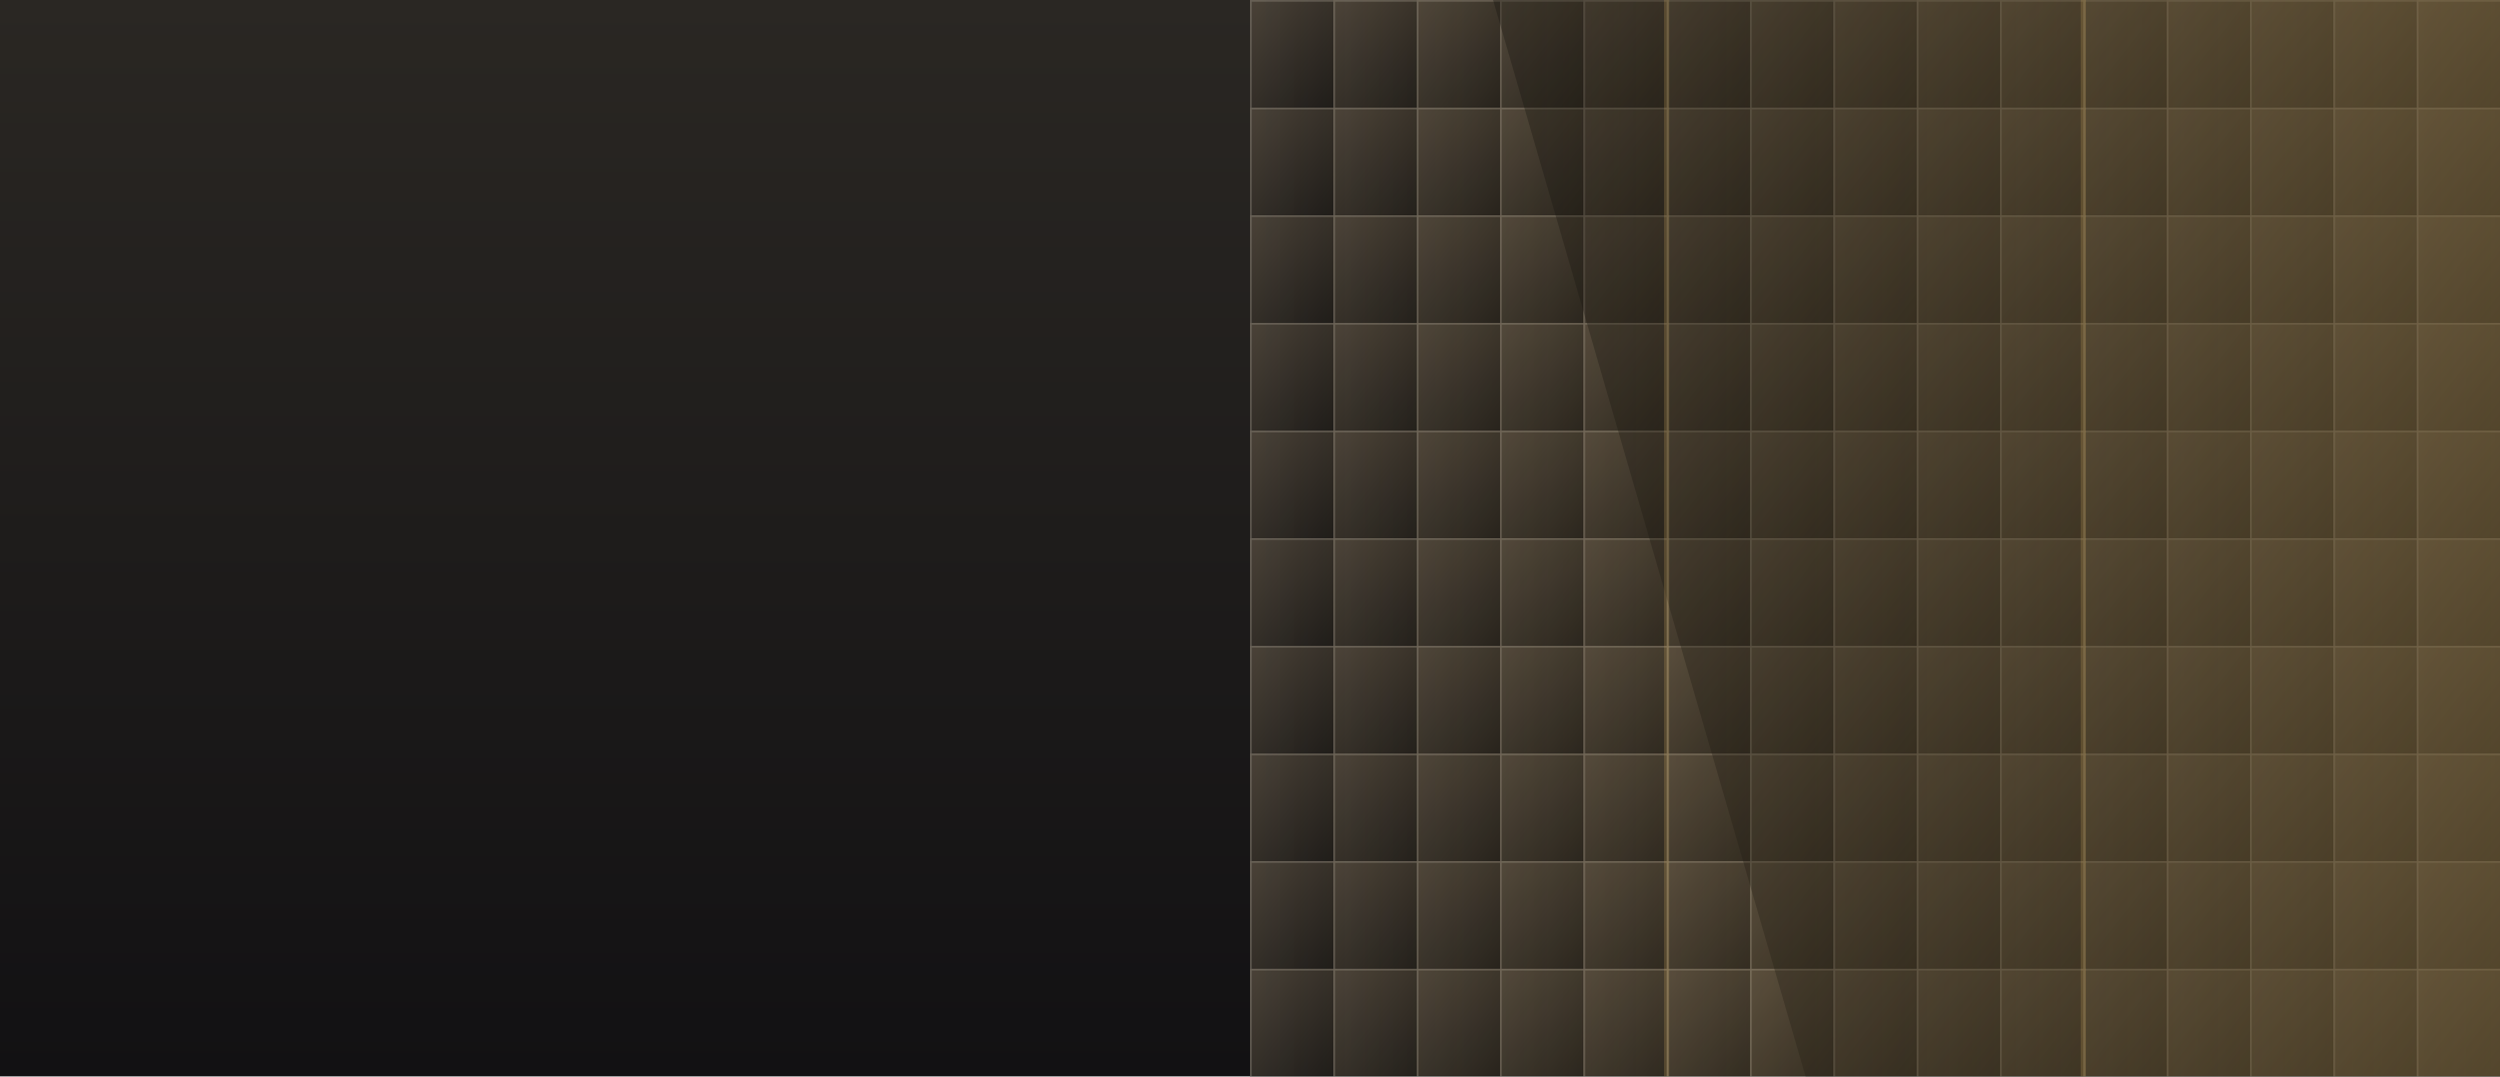
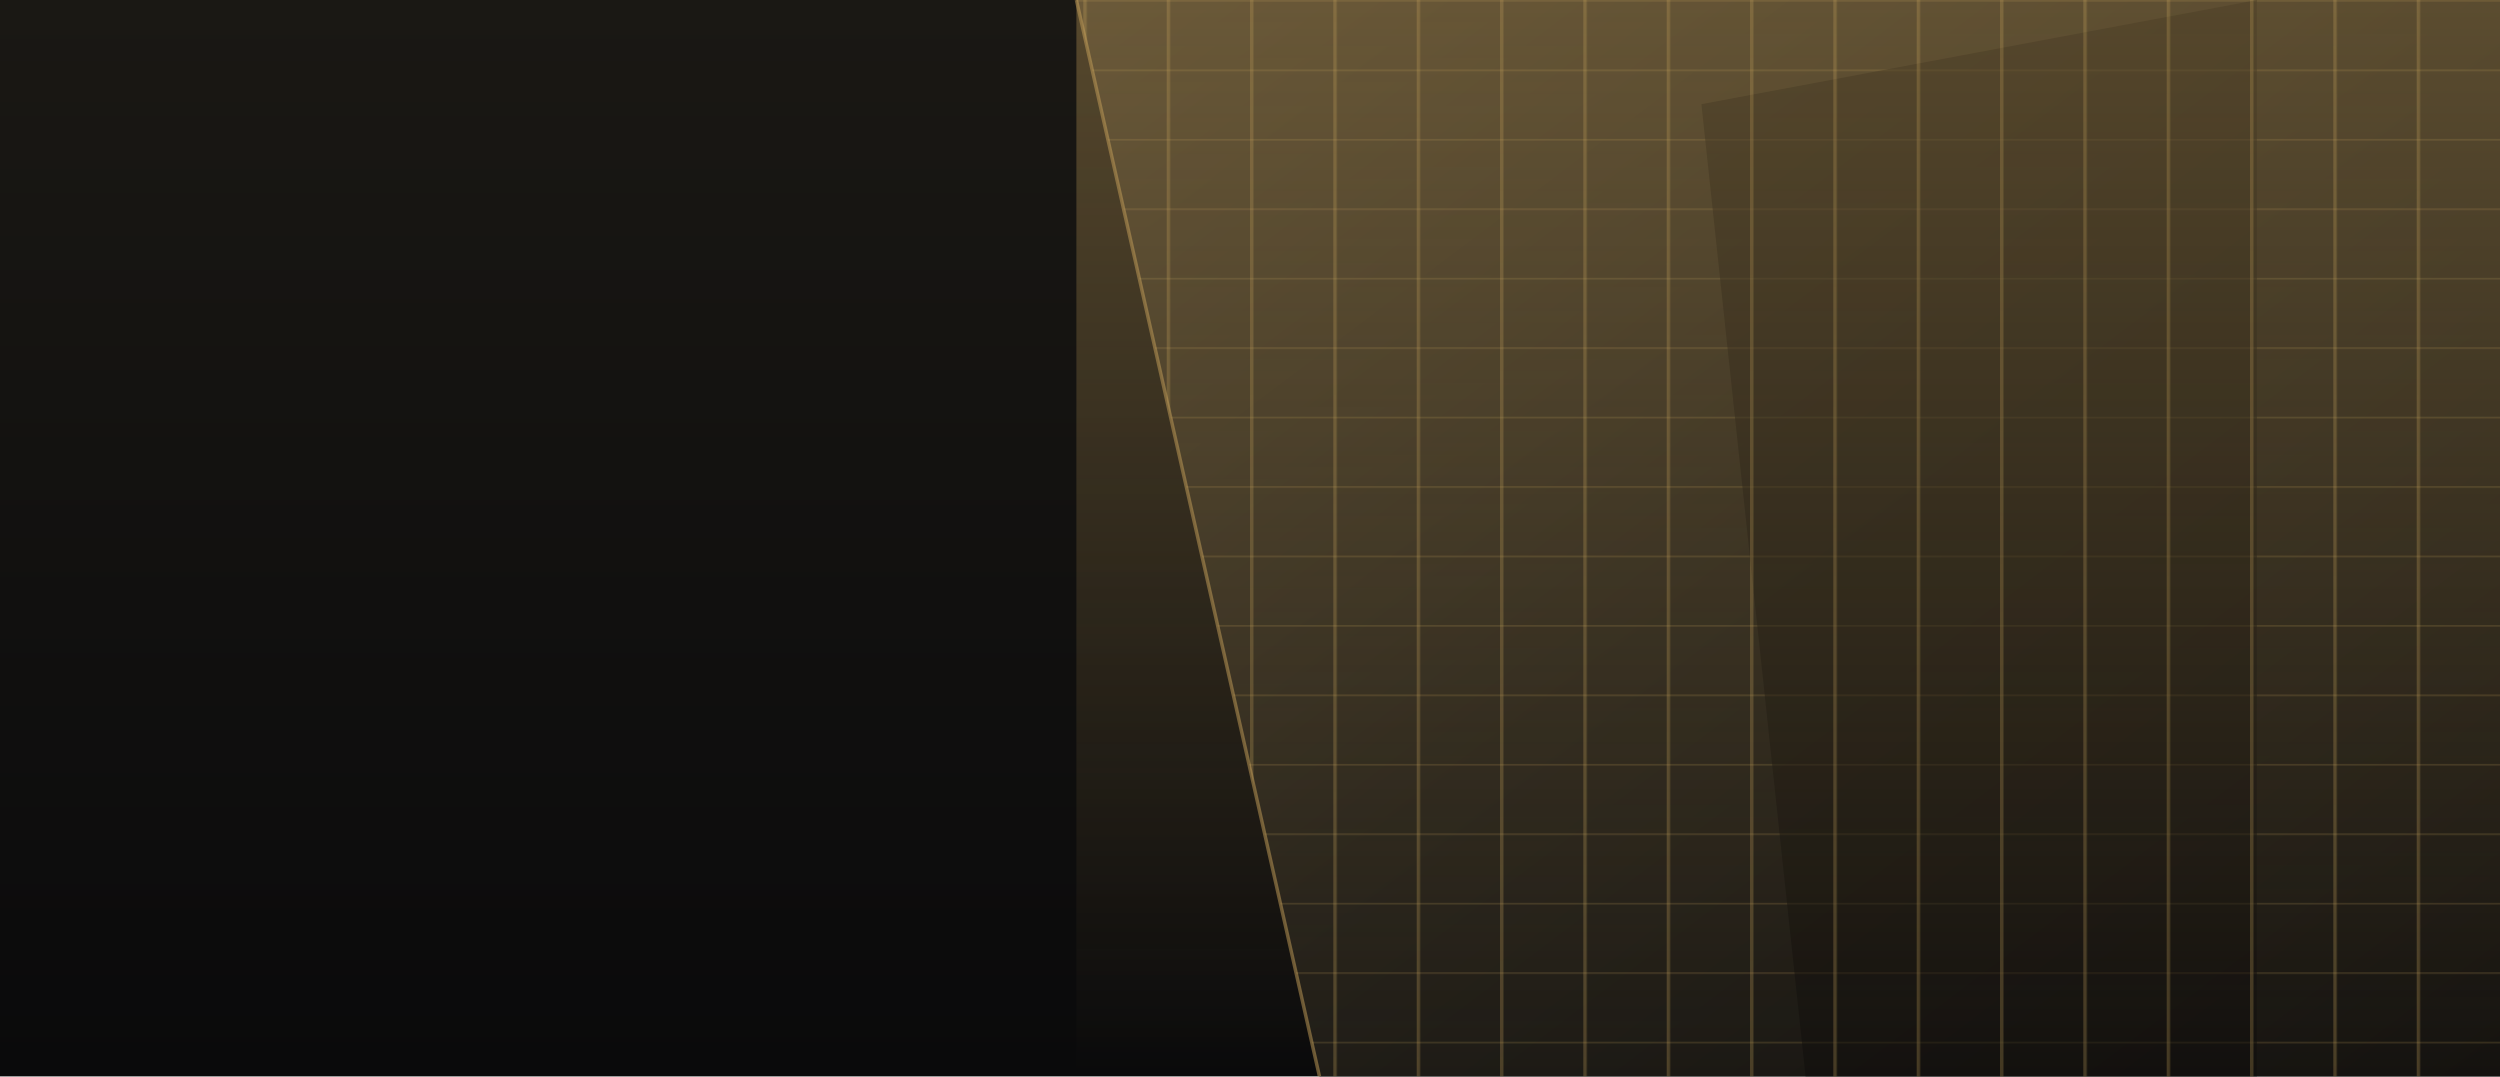
- <svg xmlns="http://www.w3.org/2000/svg" viewBox="0 0 1440 620" preserveAspectRatio="xMidYMid slice">
+ <svg xmlns="http://www.w3.org/2000/svg" width="1440" height="620" viewBox="0 0 1440 620" preserveAspectRatio="xMidYMid slice">
  <defs>
    <linearGradient id="sky" x1="0" y1="0" x2="0" y2="1">
-       <stop offset="0" stop-color="#2a2723" />
-       <stop offset="1" stop-color="#121113" />
+       <stop offset="0" stop-color="#1a1814" />
+       <stop offset="1" stop-color="#0a0a0b" />
    </linearGradient>
    <linearGradient id="glass" x1="0" y1="0" x2="1" y2="1">
-       <stop offset="0" stop-color="#4a4238" />
-       <stop offset="1" stop-color="#1c1a18" />
+       <stop offset="0" stop-color="#3a3326" />
+       <stop offset="0.5" stop-color="#211e18" />
+       <stop offset="1" stop-color="#14120f" />
    </linearGradient>
-     <linearGradient id="glow" x1="0" y1="0" x2="1" y2="0">
-       <stop offset="0" stop-color="#c6a15b" stop-opacity="0" />
-       <stop offset="1" stop-color="#c6a15b" stop-opacity="0.35" />
+     <linearGradient id="glow" x1="0" y1="0" x2="0" y2="1">
+       <stop offset="0" stop-color="#c6a15b" stop-opacity="0.35" />
+       <stop offset="1" stop-color="#c6a15b" stop-opacity="0" />
    </linearGradient>
-     <pattern id="mullions" width="48" height="62" patternUnits="userSpaceOnUse">
-       <rect width="48" height="62" fill="url(#glass)" />
-       <path d="M0 0H48M0 0V62" stroke="#8a8378" stroke-opacity="0.45" stroke-width="2" />
+     <pattern id="mullions" width="48" height="620" patternUnits="userSpaceOnUse">
+       <rect x="0" y="0" width="2" height="620" fill="#c6a15b" fill-opacity="0.28" />
+     </pattern>
+     <pattern id="floors" width="1440" height="40" patternUnits="userSpaceOnUse">
+       <rect x="0" y="0" width="1440" height="1" fill="#c6a15b" fill-opacity="0.18" />
    </pattern>
  </defs>
  <rect width="1440" height="620" fill="url(#sky)" />
-   <rect x="720" y="0" width="720" height="620" fill="url(#mullions)" />
-   <polygon points="860,0 1440,0 1440,620 1040,620" fill="#0a0a0b" fill-opacity="0.35" />
-   <rect x="720" y="0" width="720" height="620" fill="url(#glow)" />
-   <path d="M960 0V620M1200 0V620" stroke="#c6a15b" stroke-opacity="0.25" stroke-width="3" />
+   <polygon points="620,0 1440,0 1440,620 760,620" fill="url(#glass)" />
+   <polygon points="620,0 1440,0 1440,620 760,620" fill="url(#mullions)" />
+   <polygon points="620,0 1440,0 1440,620 760,620" fill="url(#floors)" />
+   <polygon points="980,60 1300,0 1300,620 1040,620" fill="#0f0e0c" fill-opacity="0.55" />
+   <polygon points="980,60 1300,0 1300,620 1040,620" fill="url(#mullions)" fill-opacity="0.6" />
+   <rect x="620" y="0" width="820" height="620" fill="url(#glow)" />
+   <line x1="620" y1="0" x2="760" y2="620" stroke="#c6a15b" stroke-opacity="0.5" stroke-width="2" />
</svg>
